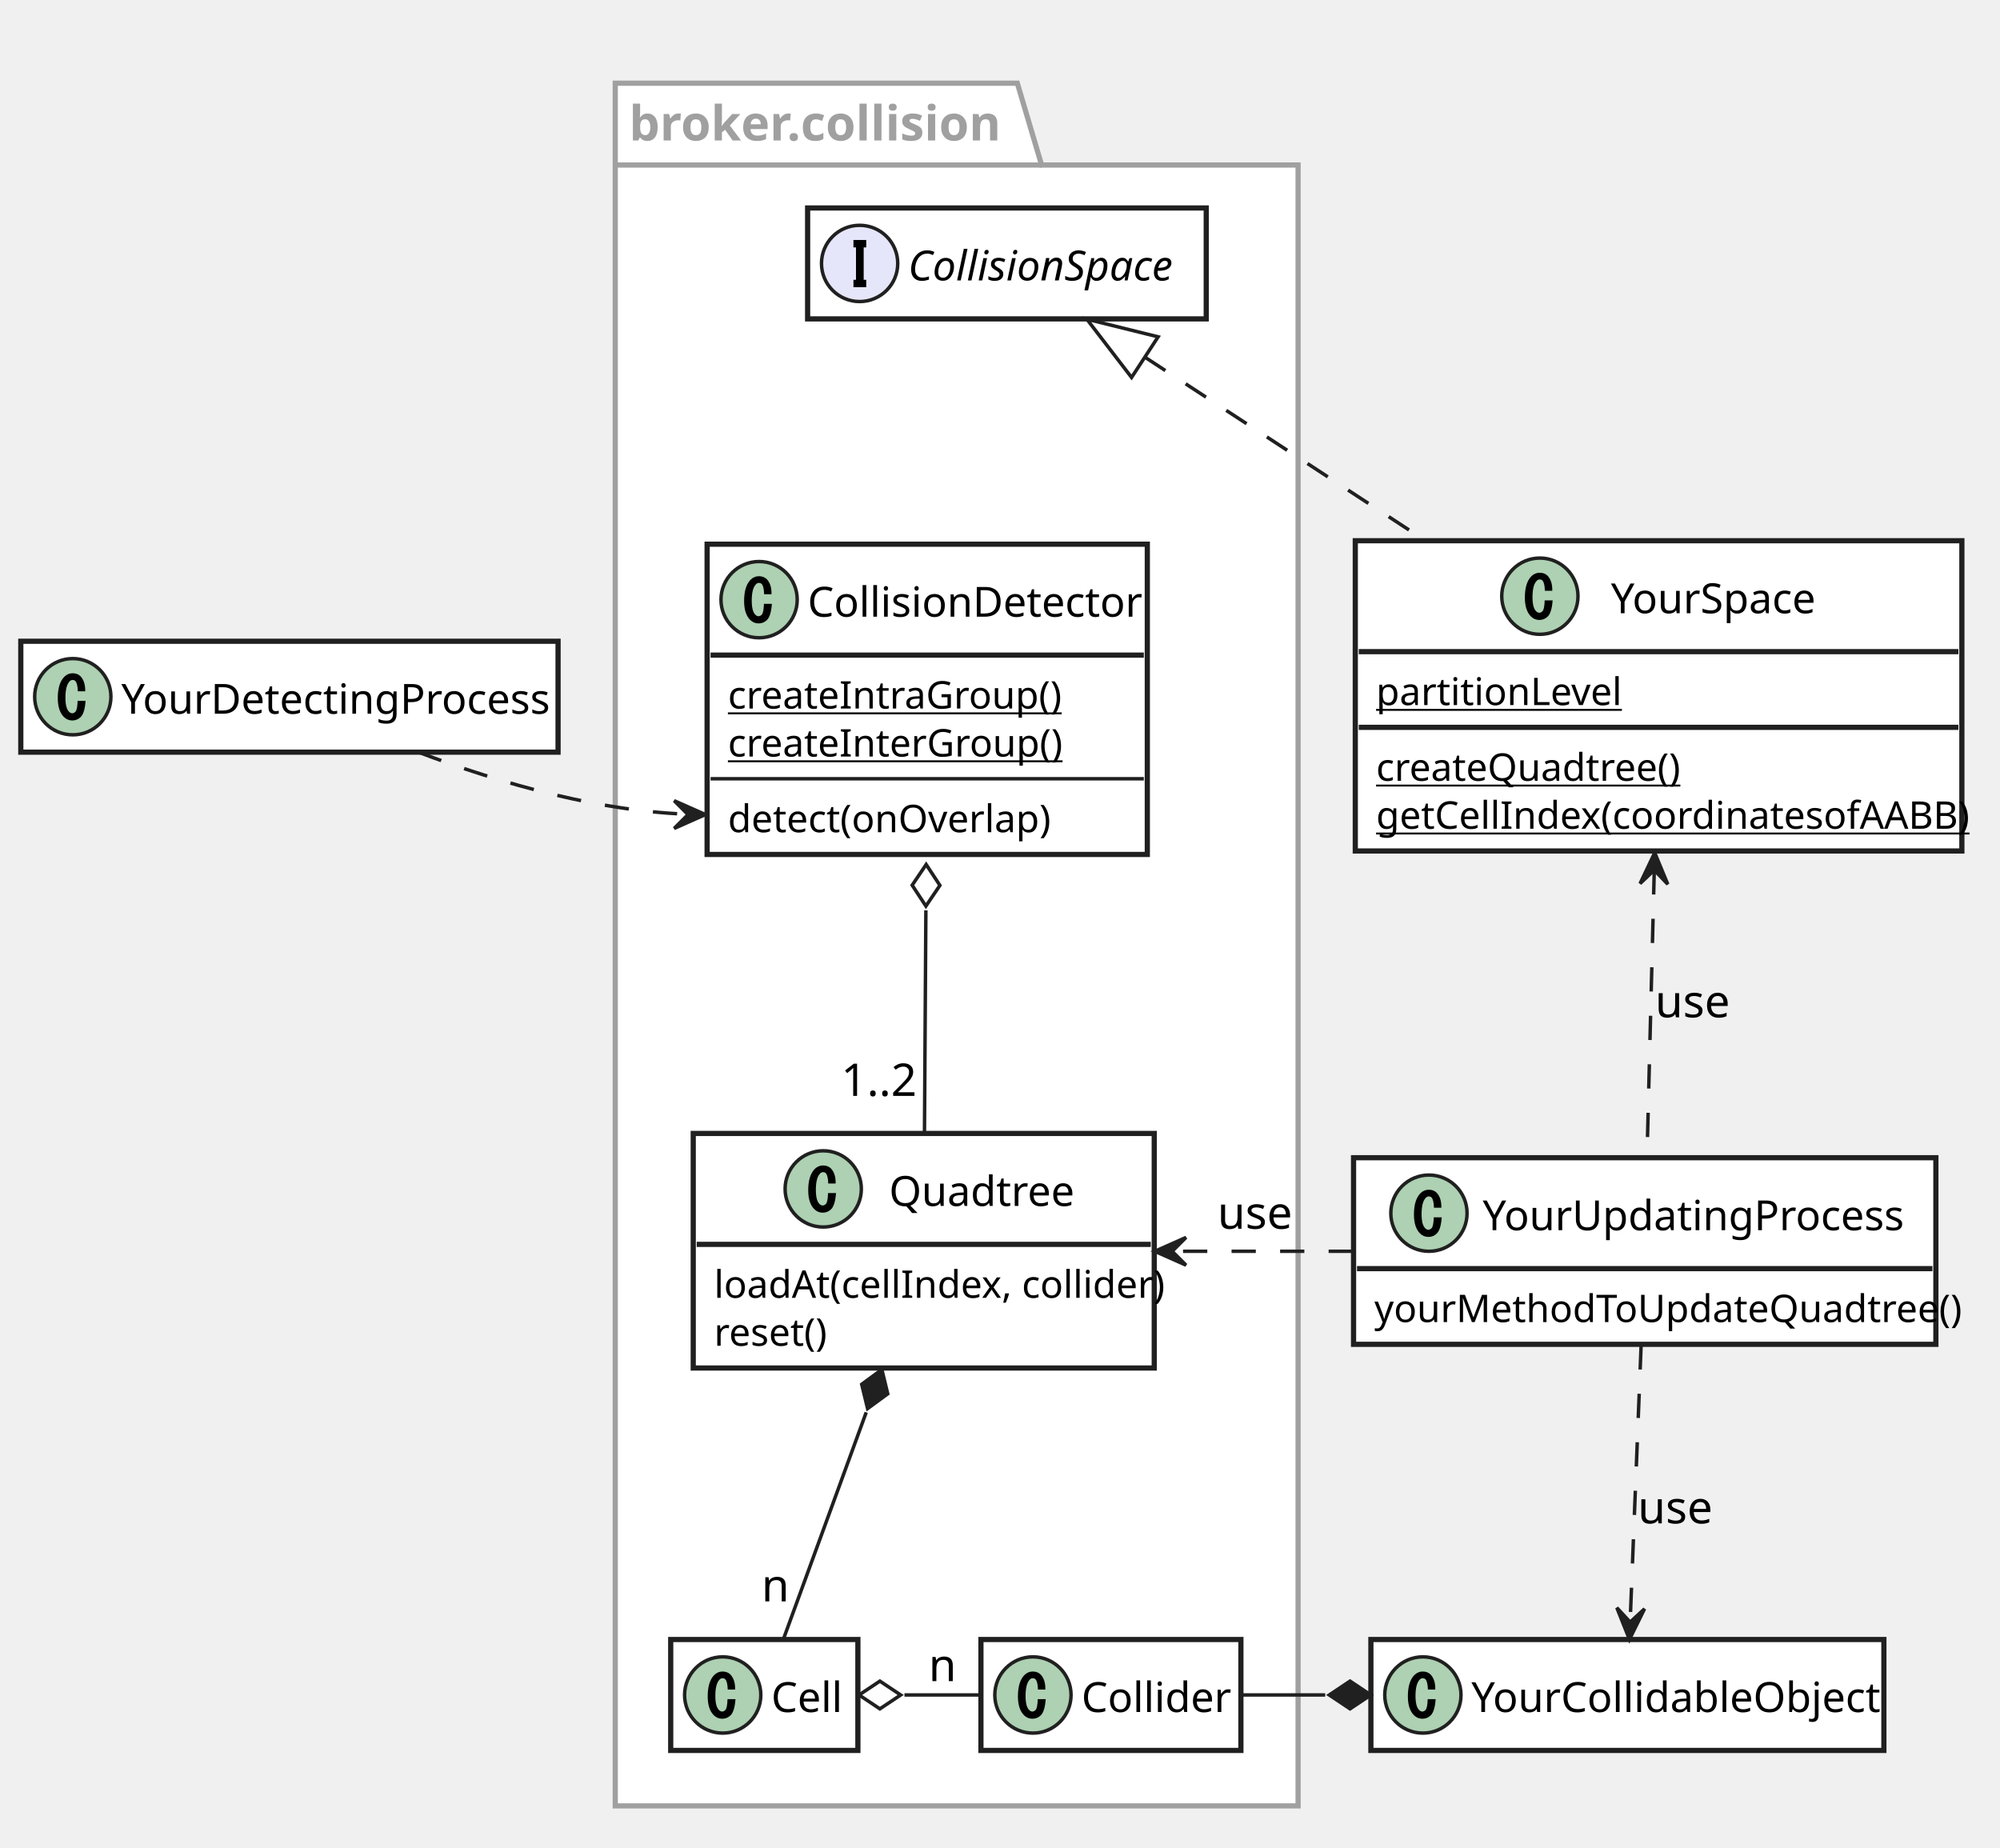
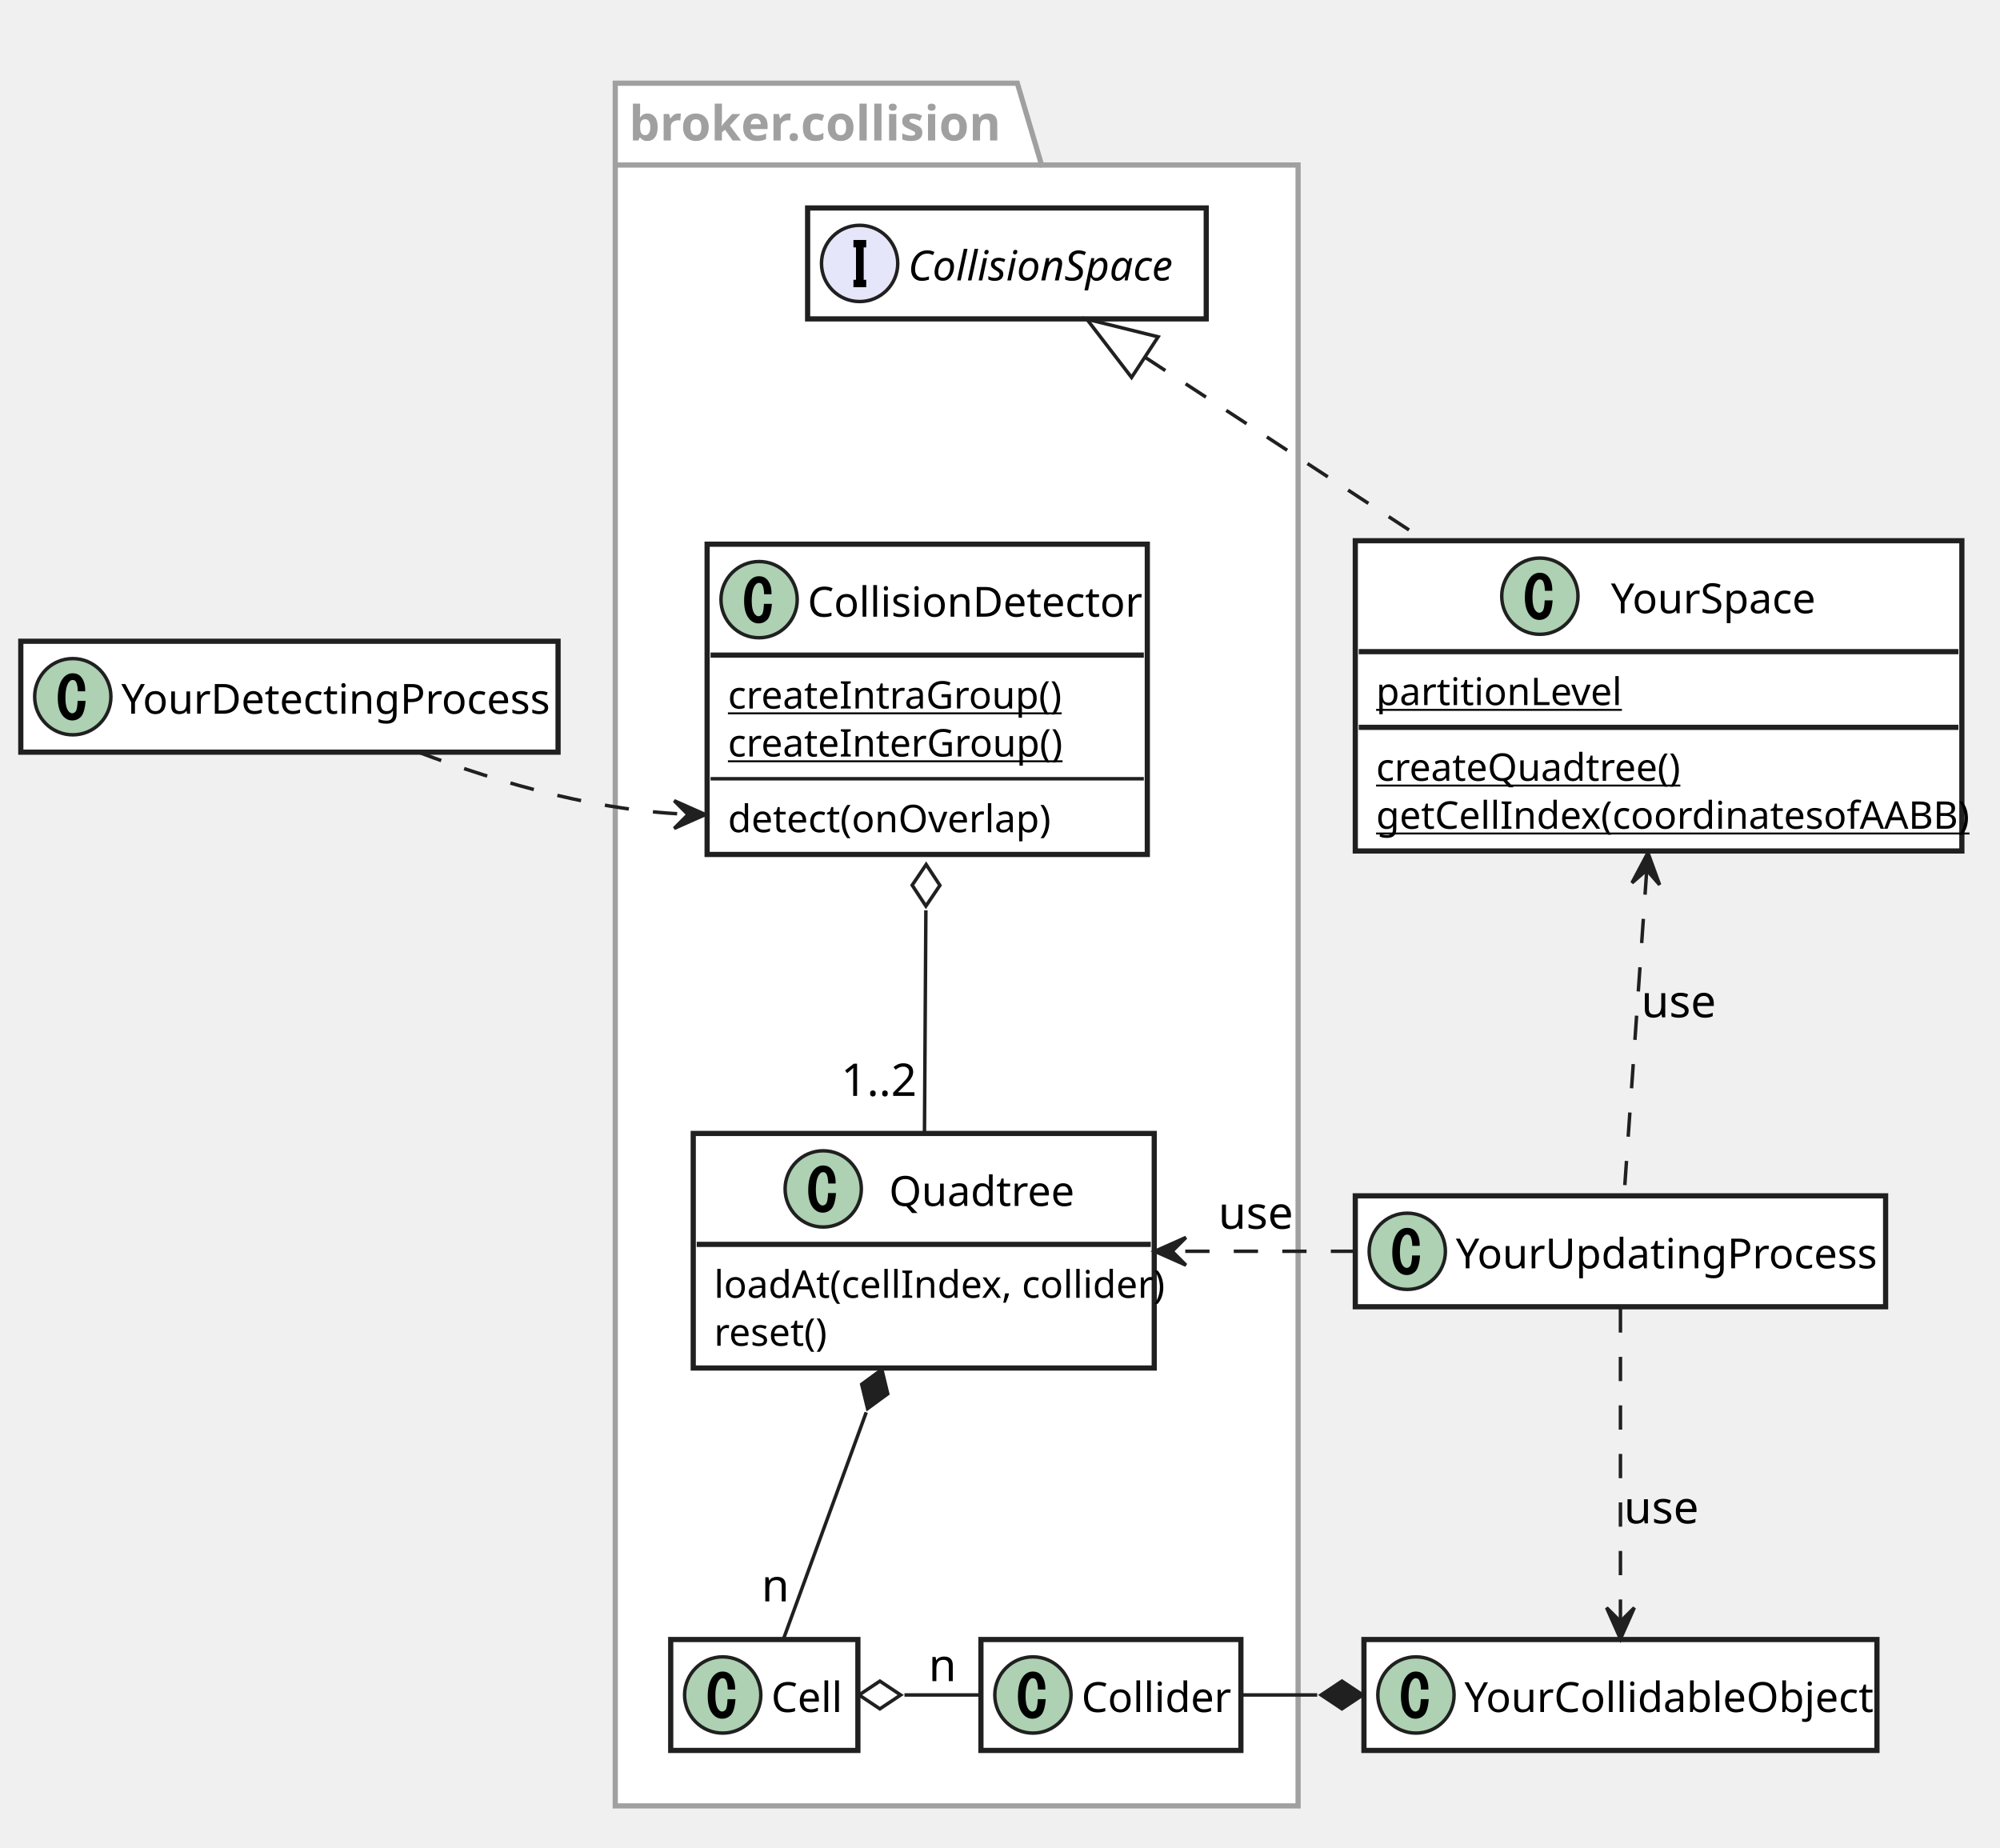
<svg xmlns="http://www.w3.org/2000/svg" contentScriptType="application/ecmascript" contentStyleType="text/css" height="533px" preserveAspectRatio="none" style="width:577px;height:533px;" version="1.1" viewBox="0 0 577 533" width="577px" zoomAndPan="magnify">
  <defs />
  <g>
    <polygon fill="#FFFFFF" points="177.5,24,293.5,24,300.5,47.609,374.5,47.609,374.5,521,177.5,521,177.5,24" style="stroke: #A0A0A0; stroke-width: 1.5;" />
    <line style="stroke: #A0A0A0; stroke-width: 1.5;" x1="177.5" x2="300.5" y1="47.609" y2="47.609" />
    <text fill="#A0A0A0" font-family="sans-serif" font-size="14" font-weight="bold" lengthAdjust="spacingAndGlyphs" textLength="110" x="181.5" y="40.533">broker.collision</text>
    <rect fill="#FFFFFF" height="32" id="Collider" style="stroke: #202020; stroke-width: 1.5;" width="75" x="283" y="473" />
    <ellipse cx="298" cy="489" fill="#ADD1B2" rx="11" ry="11" style="stroke: #202020; stroke-width: 1.0;" />
    <path d="M301.688,490.203 Q301.438,493.688 300.297,494.844 Q299.266,495.859 297.859,495.859 Q296.453,495.859 295.422,494.844 Q293.672,493.078 293.672,489.406 Q293.672,485.156 295.547,483.25 Q296.594,482.234 297.922,482.234 Q299.328,482.234 300.172,483.047 Q301.656,484.562 301.578,487.438 L299.453,487.438 Q299.375,485.109 298.734,484.469 Q298.453,484.172 297.922,484.172 Q297.469,484.172 297.109,484.547 Q295.875,485.766 295.875,489.281 Q295.875,492.328 296.922,493.344 Q297.344,493.781 297.859,493.781 Q298.312,493.781 298.75,493.344 Q299.312,492.797 299.391,490.203 L301.688,490.203 Z " />
    <text fill="#000000" font-family="sans-serif" font-size="12" lengthAdjust="spacingAndGlyphs" textLength="43" x="312" y="493.91">Collider</text>
    <rect fill="#FFFFFF" height="89.508" id="CollisionDetector" style="stroke: #202020; stroke-width: 1.5;" width="127" x="204" y="157" />
    <ellipse cx="219" cy="173" fill="#ADD1B2" rx="11" ry="11" style="stroke: #202020; stroke-width: 1.0;" />
    <path d="M222.688,174.203 Q222.438,177.688 221.297,178.844 Q220.266,179.859 218.859,179.859 Q217.453,179.859 216.422,178.844 Q214.672,177.078 214.672,173.406 Q214.672,169.156 216.547,167.25 Q217.594,166.234 218.922,166.234 Q220.328,166.234 221.172,167.047 Q222.656,168.562 222.578,171.438 L220.453,171.438 Q220.375,169.109 219.734,168.469 Q219.453,168.172 218.922,168.172 Q218.469,168.172 218.109,168.547 Q216.875,169.766 216.875,173.281 Q216.875,176.328 217.922,177.344 Q218.344,177.781 218.859,177.781 Q219.312,177.781 219.75,177.344 Q220.312,176.797 220.391,174.203 L222.688,174.203 Z " />
    <text fill="#000000" font-family="sans-serif" font-size="12" lengthAdjust="spacingAndGlyphs" textLength="95" x="233" y="177.91">CollisionDetector</text>
    <line style="stroke: #202020; stroke-width: 1.5;" x1="205" x2="330" y1="189" y2="189" />
    <text fill="#000000" font-family="sans-serif" font-size="11" lengthAdjust="spacingAndGlyphs" text-decoration="underline" textLength="90" x="210" y="204.419">createIntraGroup()</text>
    <text fill="#000000" font-family="sans-serif" font-size="11" lengthAdjust="spacingAndGlyphs" text-decoration="underline" textLength="90" x="210" y="218.255">createInterGroup()</text>
    <line style="stroke: #202020; stroke-width: 1.0;" x1="205" x2="330" y1="224.672" y2="224.672" />
    <text fill="#000000" font-family="sans-serif" font-size="11" lengthAdjust="spacingAndGlyphs" textLength="88" x="210" y="240.091">detect(onOverlap)</text>
    <rect fill="#FFFFFF" height="67.672" id="Quadtree" style="stroke: #202020; stroke-width: 1.5;" width="133" x="200" y="327" />
    <ellipse cx="237.5" cy="343" fill="#ADD1B2" rx="11" ry="11" style="stroke: #202020; stroke-width: 1.0;" />
    <path d="M241.188,344.203 Q240.938,347.688 239.797,348.844 Q238.766,349.859 237.359,349.859 Q235.953,349.859 234.922,348.844 Q233.172,347.078 233.172,343.406 Q233.172,339.156 235.047,337.25 Q236.094,336.234 237.422,336.234 Q238.828,336.234 239.672,337.047 Q241.156,338.562 241.078,341.438 L238.953,341.438 Q238.875,339.109 238.234,338.469 Q237.953,338.172 237.422,338.172 Q236.969,338.172 236.609,338.547 Q235.375,339.766 235.375,343.281 Q235.375,346.328 236.422,347.344 Q236.844,347.781 237.359,347.781 Q237.812,347.781 238.25,347.344 Q238.812,346.797 238.891,344.203 L241.188,344.203 Z " />
    <text fill="#000000" font-family="sans-serif" font-size="12" lengthAdjust="spacingAndGlyphs" textLength="51" x="256.5" y="347.91">Quadtree</text>
    <line style="stroke: #202020; stroke-width: 1.5;" x1="201" x2="332" y1="359" y2="359" />
    <text fill="#000000" font-family="sans-serif" font-size="11" lengthAdjust="spacingAndGlyphs" textLength="121" x="206" y="374.419">loadAt(cellIndex, collider)</text>
    <text fill="#000000" font-family="sans-serif" font-size="11" lengthAdjust="spacingAndGlyphs" textLength="33" x="206" y="388.255">reset()</text>
    <rect fill="#FFFFFF" height="32" id="Cell" style="stroke: #202020; stroke-width: 1.5;" width="54" x="193.5" y="473" />
    <ellipse cx="208.5" cy="489" fill="#ADD1B2" rx="11" ry="11" style="stroke: #202020; stroke-width: 1.0;" />
    <path d="M212.188,490.203 Q211.938,493.688 210.797,494.844 Q209.766,495.859 208.359,495.859 Q206.953,495.859 205.922,494.844 Q204.172,493.078 204.172,489.406 Q204.172,485.156 206.047,483.25 Q207.094,482.234 208.422,482.234 Q209.828,482.234 210.672,483.047 Q212.156,484.562 212.078,487.438 L209.953,487.438 Q209.875,485.109 209.234,484.469 Q208.953,484.172 208.422,484.172 Q207.969,484.172 207.609,484.547 Q206.375,485.766 206.375,489.281 Q206.375,492.328 207.422,493.344 Q207.844,493.781 208.359,493.781 Q208.812,493.781 209.25,493.344 Q209.812,492.797 209.891,490.203 L212.188,490.203 Z " />
    <text fill="#000000" font-family="sans-serif" font-size="12" lengthAdjust="spacingAndGlyphs" textLength="22" x="222.5" y="493.91">Cell</text>
    <rect fill="#FFFFFF" height="32" id="CollisionSpace" style="stroke: #202020; stroke-width: 1.5;" width="115" x="233" y="60" />
    <ellipse cx="248" cy="76" fill="#E6E6FA" rx="11" ry="11" style="stroke: #202020; stroke-width: 1.0;" />
    <path d="M249.172,80.719 L249.906,80.719 L249.906,82.859 L246.219,82.859 L246.219,80.719 L246.953,80.719 L246.953,71.375 L246.219,71.375 L246.219,69.234 L249.906,69.234 L249.906,71.375 L249.172,71.375 L249.172,80.719 Z " />
    <text fill="#000000" font-family="sans-serif" font-size="12" font-style="italic" lengthAdjust="spacingAndGlyphs" textLength="83" x="262" y="80.91">CollisionSpace</text>
    <rect fill="#FFFFFF" height="32" id="YourDetectingProcess" style="stroke: #202020; stroke-width: 1.5;" width="155" x="6" y="185" />
    <ellipse cx="21" cy="201" fill="#ADD1B2" rx="11" ry="11" style="stroke: #202020; stroke-width: 1.0;" />
    <path d="M24.688,202.203 Q24.438,205.688 23.297,206.844 Q22.266,207.859 20.859,207.859 Q19.453,207.859 18.422,206.844 Q16.672,205.078 16.672,201.406 Q16.672,197.156 18.547,195.25 Q19.594,194.234 20.922,194.234 Q22.328,194.234 23.172,195.047 Q24.656,196.562 24.578,199.438 L22.453,199.438 Q22.375,197.109 21.734,196.469 Q21.453,196.172 20.922,196.172 Q20.469,196.172 20.109,196.547 Q18.875,197.766 18.875,201.281 Q18.875,204.328 19.922,205.344 Q20.344,205.781 20.859,205.781 Q21.312,205.781 21.75,205.344 Q22.312,204.797 22.391,202.203 L24.688,202.203 Z " />
    <text fill="#000000" font-family="sans-serif" font-size="12" lengthAdjust="spacingAndGlyphs" textLength="123" x="35" y="205.91">YourDetectingProcess</text>
    <rect fill="#FFFFFF" height="89.508" id="YourSpace" style="stroke: #202020; stroke-width: 1.5;" width="175" x="391" y="156" />
    <ellipse cx="444.25" cy="172" fill="#ADD1B2" rx="11" ry="11" style="stroke: #202020; stroke-width: 1.0;" />
    <path d="M447.938,173.203 Q447.688,176.688 446.547,177.844 Q445.516,178.859 444.109,178.859 Q442.703,178.859 441.672,177.844 Q439.922,176.078 439.922,172.406 Q439.922,168.156 441.797,166.25 Q442.844,165.234 444.172,165.234 Q445.578,165.234 446.422,166.047 Q447.906,167.562 447.828,170.438 L445.703,170.438 Q445.625,168.109 444.984,167.469 Q444.703,167.172 444.172,167.172 Q443.719,167.172 443.359,167.547 Q442.125,168.766 442.125,172.281 Q442.125,175.328 443.172,176.344 Q443.594,176.781 444.109,176.781 Q444.562,176.781 445,176.344 Q445.562,175.797 445.641,173.203 L447.938,173.203 Z " />
    <text fill="#000000" font-family="sans-serif" font-size="12" lengthAdjust="spacingAndGlyphs" textLength="60" x="464.75" y="176.91">YourSpace</text>
    <line style="stroke: #202020; stroke-width: 1.5;" x1="392" x2="565" y1="188" y2="188" />
    <text fill="#000000" font-family="sans-serif" font-size="11" lengthAdjust="spacingAndGlyphs" text-decoration="underline" textLength="64" x="397" y="203.419">partitionLevel</text>
    <line style="stroke: #202020; stroke-width: 1.5;" x1="392" x2="565" y1="209.836" y2="209.836" />
    <text fill="#000000" font-family="sans-serif" font-size="11" lengthAdjust="spacingAndGlyphs" text-decoration="underline" textLength="84" x="397" y="225.255">createQuadtree()</text>
    <text fill="#000000" font-family="sans-serif" font-size="11" lengthAdjust="spacingAndGlyphs" text-decoration="underline" textLength="163" x="397" y="239.091">getCellIndex(coordinatesofAABB)</text>
-     <rect fill="#FFFFFF" height="53.836" id="YourUpdatingProcess" style="stroke: #202020; stroke-width: 1.5;" width="168" x="390.5" y="334" />
-     <ellipse cx="412.25" cy="350" fill="#ADD1B2" rx="11" ry="11" style="stroke: #202020; stroke-width: 1.0;" />
-     <path d="M415.938,351.203 Q415.688,354.688 414.547,355.844 Q413.516,356.859 412.109,356.859 Q410.703,356.859 409.672,355.844 Q407.922,354.078 407.922,350.406 Q407.922,346.156 409.797,344.25 Q410.844,343.234 412.172,343.234 Q413.578,343.234 414.422,344.047 Q415.906,345.562 415.828,348.438 L413.703,348.438 Q413.625,346.109 412.984,345.469 Q412.703,345.172 412.172,345.172 Q411.719,345.172 411.359,345.547 Q410.125,346.766 410.125,350.281 Q410.125,353.328 411.172,354.344 Q411.594,354.781 412.109,354.781 Q412.562,354.781 413,354.344 Q413.562,353.797 413.641,351.203 L415.938,351.203 Z " />
-     <text fill="#000000" font-family="sans-serif" font-size="12" lengthAdjust="spacingAndGlyphs" textLength="121" x="427.75" y="354.91">YourUpdatingProcess</text>
-     <line style="stroke: #202020; stroke-width: 1.5;" x1="391.5" x2="557.5" y1="366" y2="366" />
-     <text fill="#000000" font-family="sans-serif" font-size="11" lengthAdjust="spacingAndGlyphs" textLength="156" x="396.5" y="381.419">yourMethodToUpdateQuadtree()</text>
-     <rect fill="#FFFFFF" height="32" id="YourCollidableObject" style="stroke: #202020; stroke-width: 1.5;" width="148" x="395.5" y="473" />
-     <ellipse cx="410.5" cy="489" fill="#ADD1B2" rx="11" ry="11" style="stroke: #202020; stroke-width: 1.0;" />
-     <path d="M414.188,490.203 Q413.938,493.688 412.797,494.844 Q411.766,495.859 410.359,495.859 Q408.953,495.859 407.922,494.844 Q406.172,493.078 406.172,489.406 Q406.172,485.156 408.047,483.25 Q409.094,482.234 410.422,482.234 Q411.828,482.234 412.672,483.047 Q414.156,484.562 414.078,487.438 L411.953,487.438 Q411.875,485.109 411.234,484.469 Q410.953,484.172 410.422,484.172 Q409.969,484.172 409.609,484.547 Q408.375,485.766 408.375,489.281 Q408.375,492.328 409.422,493.344 Q409.844,493.781 410.359,493.781 Q410.812,493.781 411.25,493.344 Q411.812,492.797 411.891,490.203 L414.188,490.203 Z " />
-     <text fill="#000000" font-family="sans-serif" font-size="12" lengthAdjust="spacingAndGlyphs" textLength="116" x="424.5" y="493.91">YourCollidableObject</text>
+     <rect fill="#FFFFFF" height="32" id="YourUpdatingProcess" style="stroke: #202020; stroke-width: 1.5;" width="153" x="391" y="345" />
+     <ellipse cx="406" cy="361" fill="#ADD1B2" rx="11" ry="11" style="stroke: #202020; stroke-width: 1.0;" />
+     <path d="M409.688,362.203 Q409.438,365.688 408.297,366.844 Q407.266,367.859 405.859,367.859 Q404.453,367.859 403.422,366.844 Q401.672,365.078 401.672,361.406 Q401.672,357.156 403.547,355.25 Q404.594,354.234 405.922,354.234 Q407.328,354.234 408.172,355.047 Q409.656,356.562 409.578,359.438 L407.453,359.438 Q407.375,357.109 406.734,356.469 Q406.453,356.172 405.922,356.172 Q405.469,356.172 405.109,356.547 Q403.875,357.766 403.875,361.281 Q403.875,364.328 404.922,365.344 Q405.344,365.781 405.859,365.781 Q406.312,365.781 406.75,365.344 Q407.312,364.797 407.391,362.203 L409.688,362.203 Z " />
+     <text fill="#000000" font-family="sans-serif" font-size="12" lengthAdjust="spacingAndGlyphs" textLength="121" x="420" y="365.91">YourUpdatingProcess</text>
+     <rect fill="#FFFFFF" height="32" id="YourCollidableObject" style="stroke: #202020; stroke-width: 1.5;" width="148" x="393.5" y="473" />
+     <ellipse cx="408.5" cy="489" fill="#ADD1B2" rx="11" ry="11" style="stroke: #202020; stroke-width: 1.0;" />
+     <path d="M412.188,490.203 Q411.938,493.688 410.797,494.844 Q409.766,495.859 408.359,495.859 Q406.953,495.859 405.922,494.844 Q404.172,493.078 404.172,489.406 Q404.172,485.156 406.047,483.25 Q407.094,482.234 408.422,482.234 Q409.828,482.234 410.672,483.047 Q412.156,484.562 412.078,487.438 L409.953,487.438 Q409.875,485.109 409.234,484.469 Q408.953,484.172 408.422,484.172 Q407.969,484.172 407.609,484.547 Q406.375,485.766 406.375,489.281 Q406.375,492.328 407.422,493.344 Q407.844,493.781 408.359,493.781 Q408.812,493.781 409.25,493.344 Q409.812,492.797 409.891,490.203 L412.188,490.203 Z " />
+     <text fill="#000000" font-family="sans-serif" font-size="12" lengthAdjust="spacingAndGlyphs" textLength="116" x="422.5" y="493.91">YourCollidableObject</text>
    <path d="M267.116,262.628 C266.979,284.376 266.829,308.09 266.711,326.67 " fill="none" id="CollisionDetector&lt;-Quadtree" style="stroke: #202020; stroke-width: 1.0;" />
    <polygon fill="#FFFFFF" points="267.2,249.405,263.162,255.379,267.123,261.405,271.162,255.43,267.2,249.405" style="stroke: #202020; stroke-width: 1.0;" />
    <text fill="#000000" font-family="sans-serif" font-size="13" lengthAdjust="spacingAndGlyphs" textLength="22" x="242.654" y="316.161">1..2</text>
    <path d="M249.906,407.454 C241.504,430.466 231.864,456.872 225.979,472.993 " fill="none" id="Quadtree&lt;-Cell" style="stroke: #202020; stroke-width: 1.0;" />
    <polygon fill="#202020" points="254.414,395.105,248.599,399.369,250.298,406.377,256.114,402.113,254.414,395.105" style="stroke: #202020; stroke-width: 1.0;" />
    <text fill="#000000" font-family="sans-serif" font-size="13" lengthAdjust="spacingAndGlyphs" textLength="7" x="219.684" y="461.998">n</text>
    <path d="M260.935,489 C268.207,489 275.48,489 282.753,489 " fill="none" id="Cell&lt;-Collider" style="stroke: #202020; stroke-width: 1.0;" />
    <polygon fill="#FFFFFF" points="247.844,489,253.844,493,259.844,489,253.844,485,247.844,489" style="stroke: #202020; stroke-width: 1.0;" />
    <text fill="#000000" font-family="sans-serif" font-size="13" lengthAdjust="spacingAndGlyphs" textLength="7" x="267.89" y="485.004">n</text>
-     <path d="M477.258,251.061 C476.564,278.474 475.727,311.532 475.158,333.99 " fill="none" id="YourSpace&lt;-YourUpdatingProcess" style="stroke: #202020; stroke-width: 1.0; stroke-dasharray: 7.0,7.0;" />
-     <polygon fill="#202020" points="477.386,246.012,473.158,254.907,477.259,251.01,481.156,255.111,477.386,246.012" style="stroke: #202020; stroke-width: 1.0;" />
-     <text fill="#000000" font-family="sans-serif" font-size="13" lengthAdjust="spacingAndGlyphs" textLength="21" x="477.5" y="293.495">use</text>
-     <path d="M473.464,388.107 C472.525,411.764 471.161,446.136 470.303,467.767 " fill="none" id="YourUpdatingProcess-&gt;YourCollidableObject" style="stroke: #202020; stroke-width: 1.0; stroke-dasharray: 7.0,7.0;" />
-     <polygon fill="#202020" points="470.096,472.977,474.45,464.143,470.294,467.981,466.456,463.826,470.096,472.977" style="stroke: #202020; stroke-width: 1.0;" />
-     <text fill="#000000" font-family="sans-serif" font-size="13" lengthAdjust="spacingAndGlyphs" textLength="21" x="472.5" y="439.495">use</text>
+     <path d="M475.08,251.123 C472.832,283.41 470.041,323.506 468.552,344.893 " fill="none" id="YourSpace&lt;-YourUpdatingProcess" style="stroke: #202020; stroke-width: 1.0; stroke-dasharray: 7.0,7.0;" />
+     <polygon fill="#202020" points="475.436,246.012,470.821,254.713,475.089,251,478.801,255.268,475.436,246.012" style="stroke: #202020; stroke-width: 1.0;" />
+     <text fill="#000000" font-family="sans-serif" font-size="13" lengthAdjust="spacingAndGlyphs" textLength="21" x="473.5" y="293.495">use</text>
+     <path d="M467.5,377.45 C467.5,400.15 467.5,442.54 467.5,467.719 " fill="none" id="YourUpdatingProcess-&gt;YourCollidableObject" style="stroke: #202020; stroke-width: 1.0; stroke-dasharray: 7.0,7.0;" />
+     <polygon fill="#202020" points="467.5,472.817,471.5,463.817,467.5,467.817,463.5,463.817,467.5,472.817" style="stroke: #202020; stroke-width: 1.0;" />
+     <text fill="#000000" font-family="sans-serif" font-size="13" lengthAdjust="spacingAndGlyphs" textLength="21" x="468.5" y="439.495">use</text>
    <path d="M330.347,103.07 C353.8,118.414 384.077,138.223 411.142,155.931 " fill="none" id="CollisionSpace&lt;-YourSpace" style="stroke: #202020; stroke-width: 1.0; stroke-dasharray: 7.0,7.0;" />
    <polygon fill="none" points="326.456,108.89,313.552,92.082,334.121,97.174,326.456,108.89" style="stroke: #202020; stroke-width: 1.0;" />
-     <path d="M390.304,361 C373.069,361 355.081,361 338.328,361 " fill="none" id="YourUpdatingProcess-&gt;Quadtree" style="stroke: #202020; stroke-width: 1.0; stroke-dasharray: 7.0,7.0;" />
-     <polygon fill="#202020" points="333.171,361,342.171,365,338.171,361,342.171,357,333.171,361" style="stroke: #202020; stroke-width: 1.0;" />
-     <text fill="#000000" font-family="sans-serif" font-size="13" lengthAdjust="spacingAndGlyphs" textLength="21" x="351.25" y="354.495">use</text>
-     <path d="M382.321,489 C374.227,489 366.134,489 358.041,489 " fill="none" id="YourCollidableObject&lt;-Collider" style="stroke: #202020; stroke-width: 1.0;" />
-     <polygon fill="#202020" points="395.484,489,389.484,485,383.484,489,389.484,493,395.484,489" style="stroke: #202020; stroke-width: 1.0;" />
+     <path d="M390.943,361 C373.696,361 355.449,361 338.401,361 " fill="none" id="YourUpdatingProcess-&gt;Quadtree" style="stroke: #202020; stroke-width: 1.0; stroke-dasharray: 7.0,7.0;" />
+     <polygon fill="#202020" points="333.151,361,342.151,365,338.151,361,342.151,357,333.151,361" style="stroke: #202020; stroke-width: 1.0;" />
+     <text fill="#000000" font-family="sans-serif" font-size="13" lengthAdjust="spacingAndGlyphs" textLength="21" x="351.5" y="354.495">use</text>
+     <path d="M380.01,489 C372.711,489 365.411,489 358.111,489 " fill="none" id="YourCollidableObject&lt;-Collider" style="stroke: #202020; stroke-width: 1.0;" />
+     <polygon fill="#202020" points="393.15,489,387.15,485,381.15,489,387.15,493,393.15,489" style="stroke: #202020; stroke-width: 1.0;" />
    <path d="M120.724,217.004 C143.92,225.823 174.923,235 203.5,235 " fill="none" id="YourDetectingProcess-&gt;CollisionDetector" style="stroke: #202020; stroke-width: 1.0; stroke-dasharray: 7.0,7.0;" />
    <polygon fill="#202020" points="203.5,235,194.5,231,198.5,235,194.5,239,203.5,235" style="stroke: #202020; stroke-width: 1.0;" />
  </g>
</svg>
